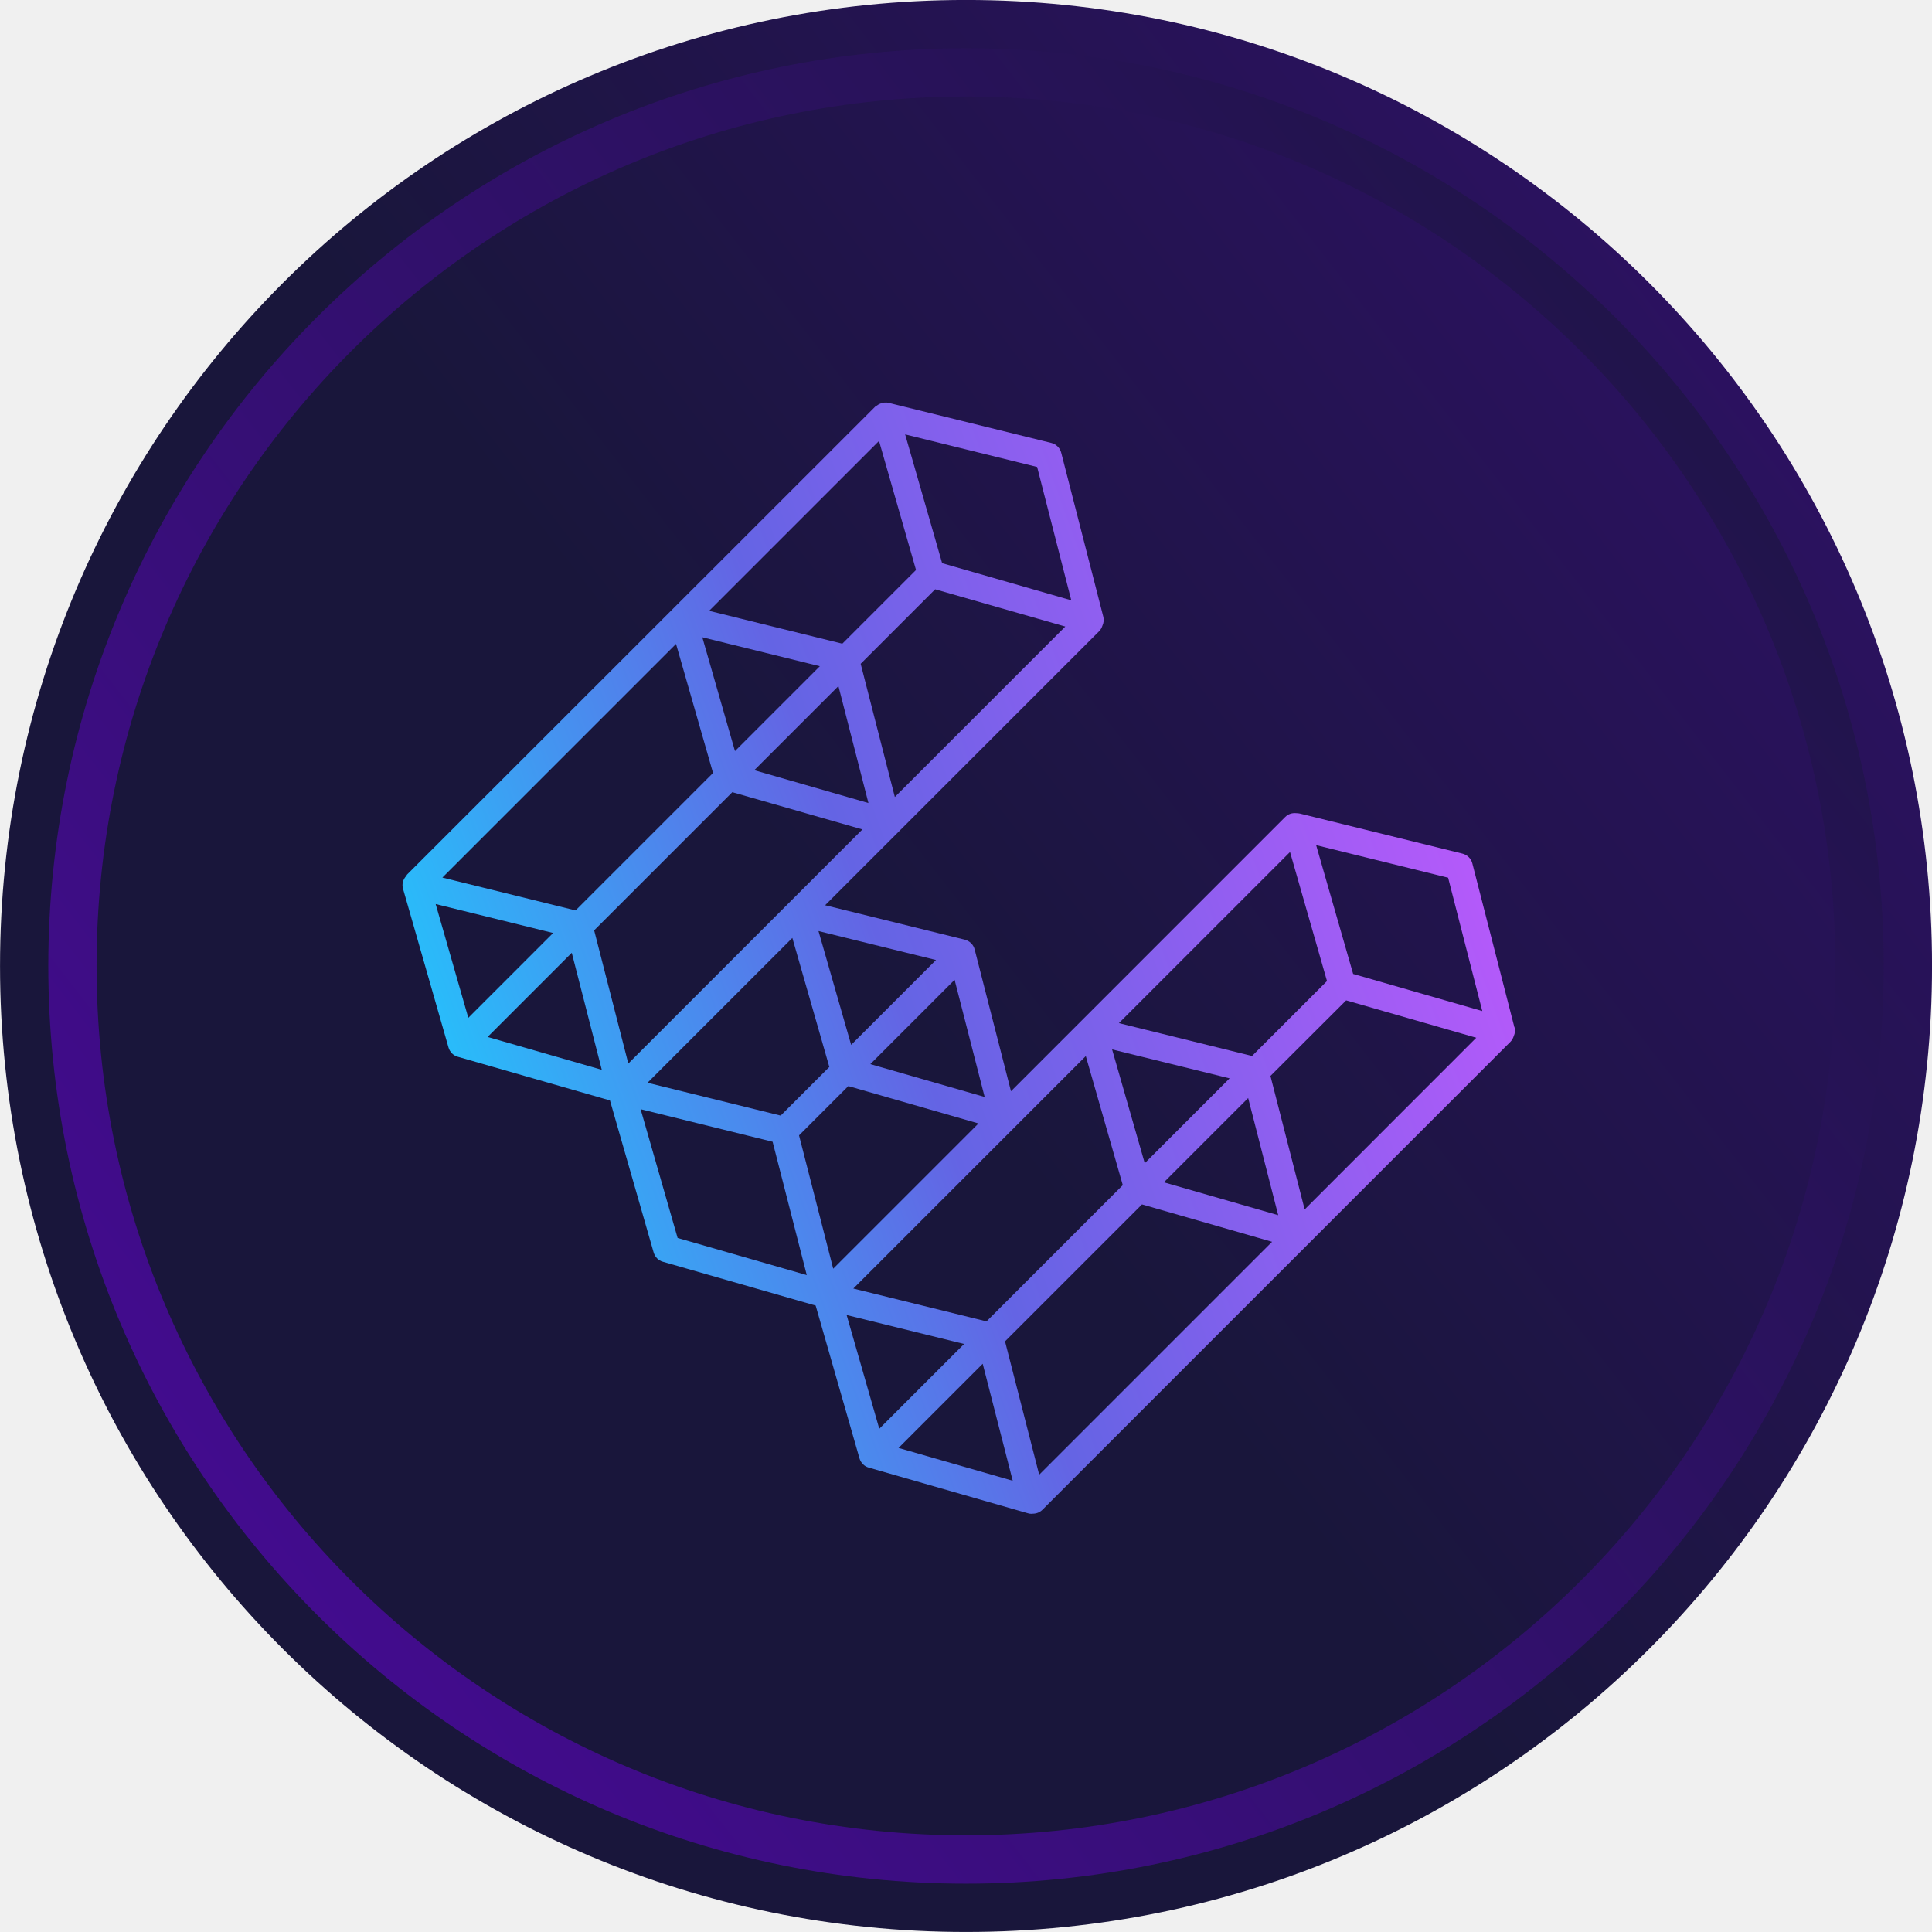
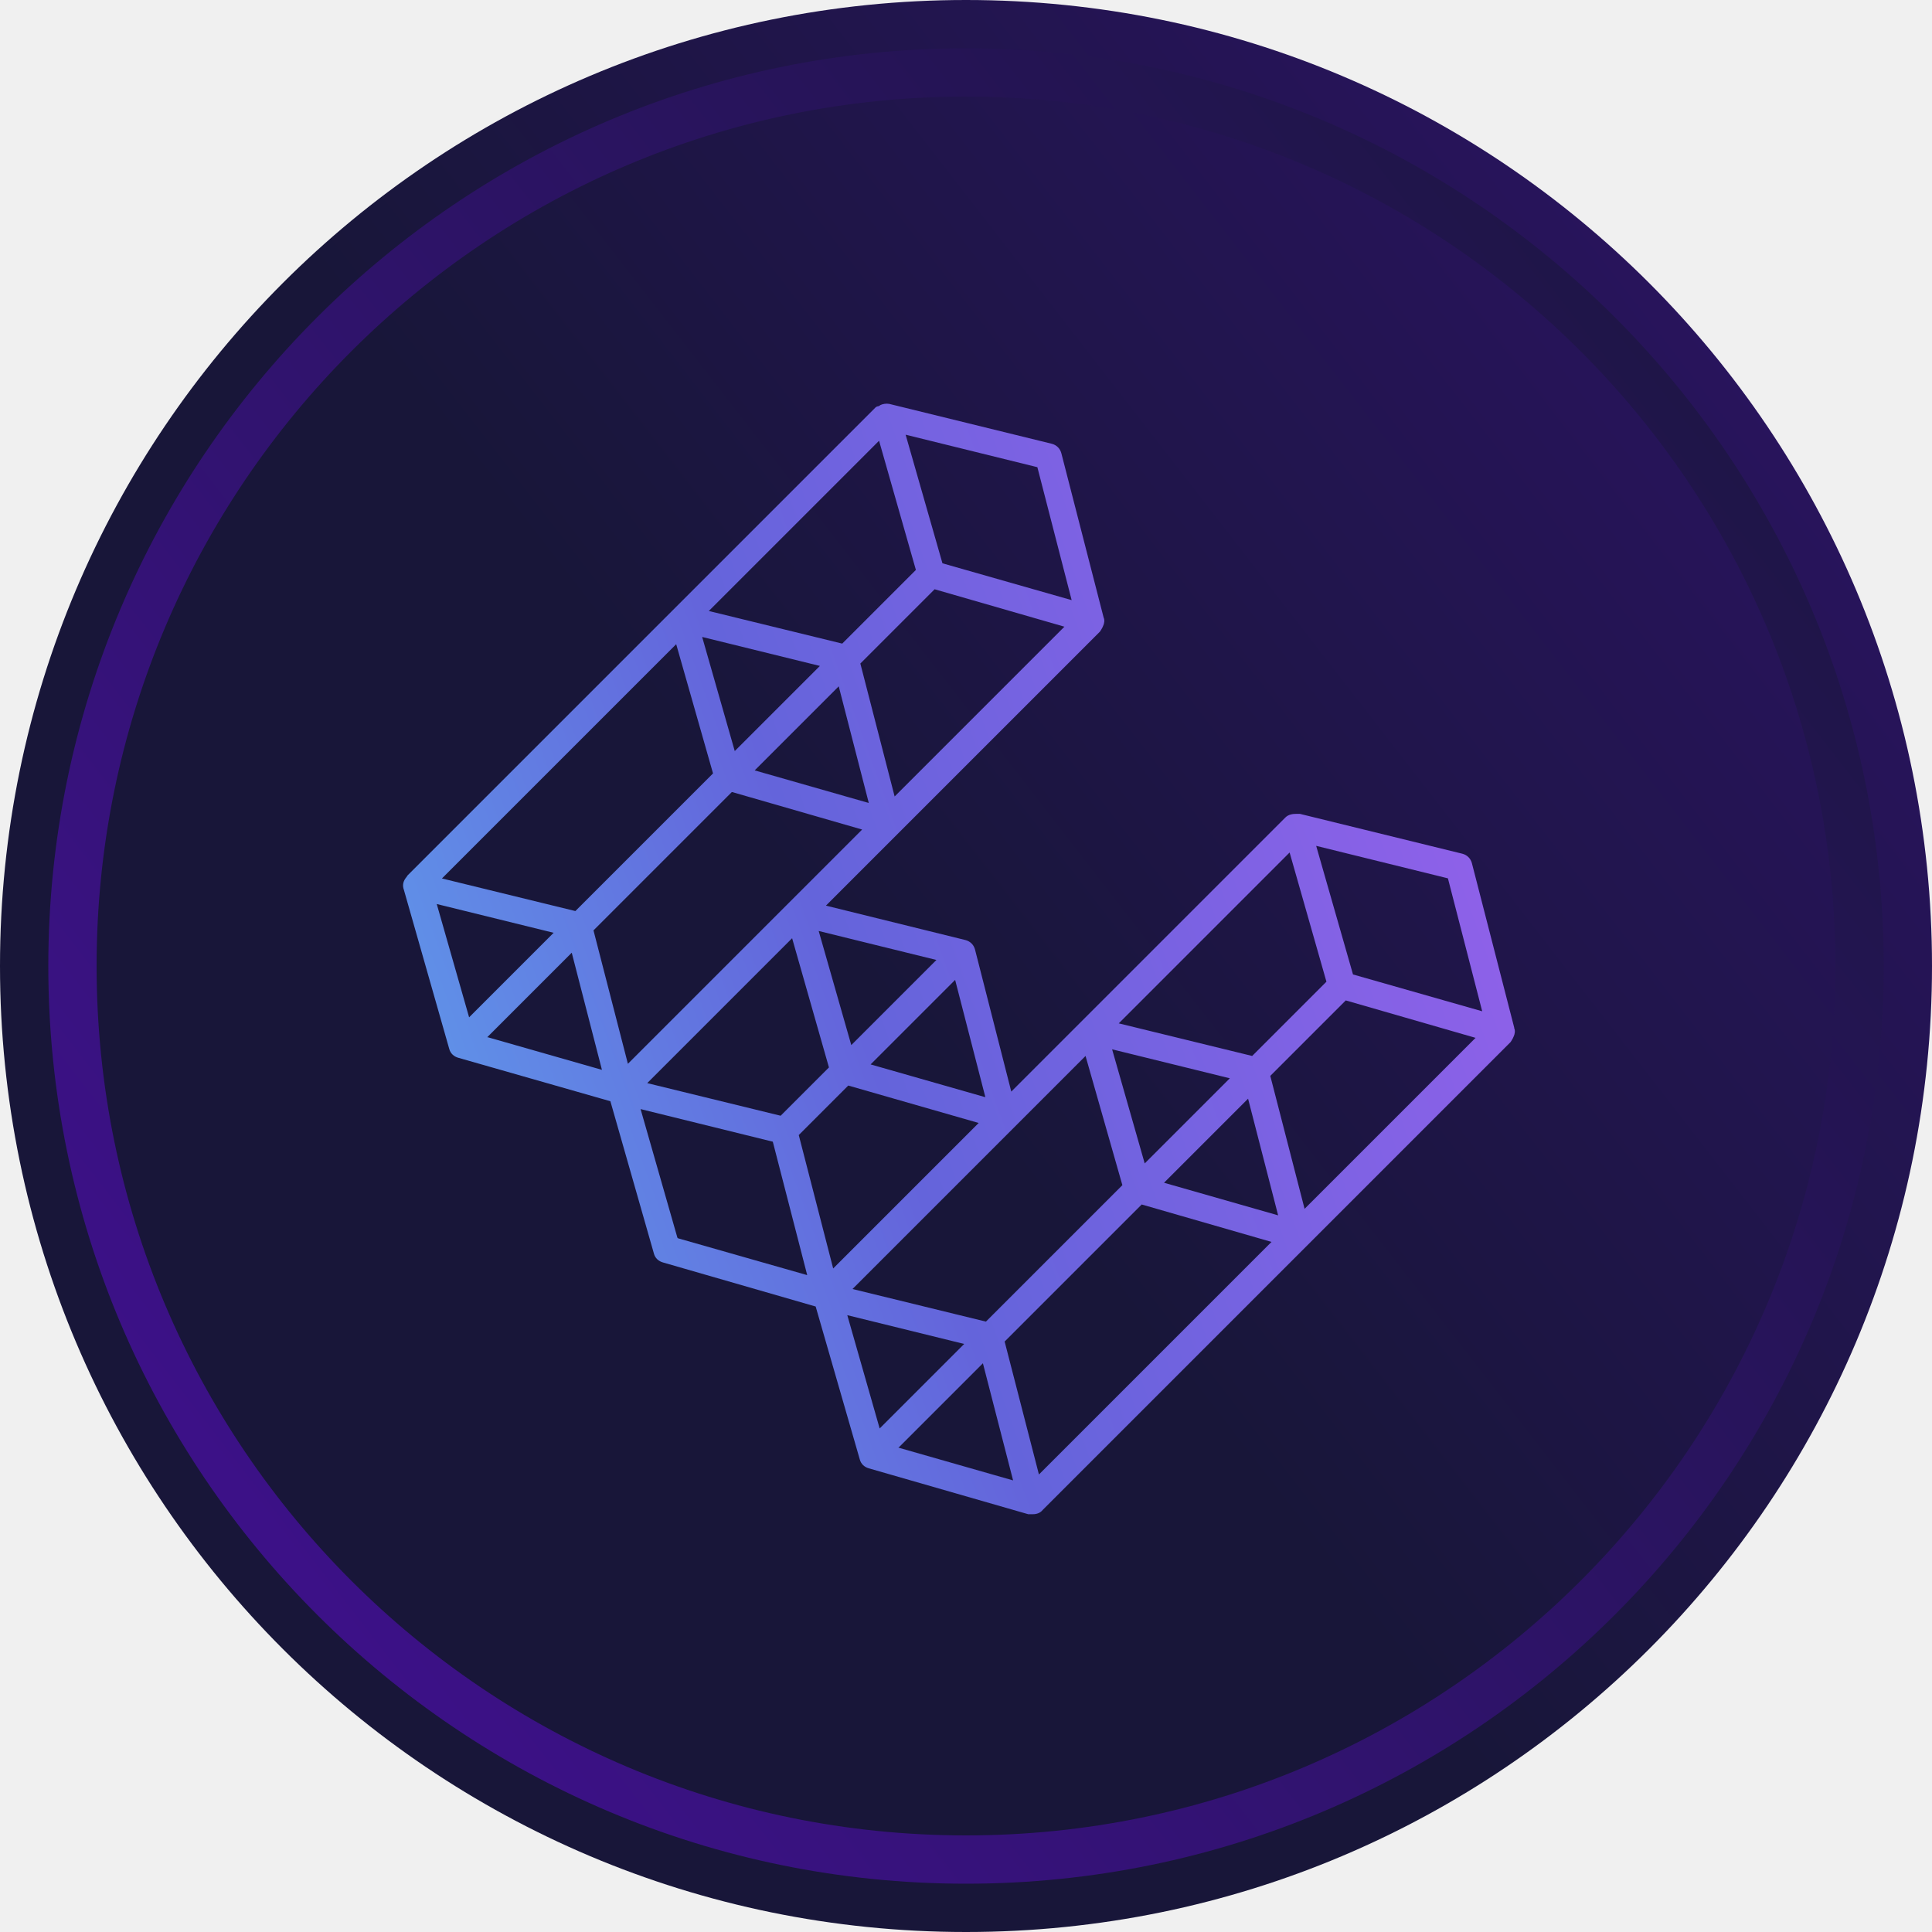
- <svg xmlns="http://www.w3.org/2000/svg" fill="none" viewBox="0 0 60 60">
-   <circle cx="30.001" cy="29.999" r="30" fill="url(#paint0_linear_12938_73089)" />
-   <g clip-path="url(#clip0_12938_73089)">
-     <path fill="url(#paint1_linear_12938_73089)" d="m47.032 31.907-1.307-5.093c-.037-.15-.158-.266-.308-.304l-5.048-1.244c-.037-.008-.079-.012-.117-.012-.121-.012-.245.025-.337.117l-8.518 8.518-1.128-4.403c-.037-.15-.158-.266-.308-.304l-4.336-1.069 8.514-8.514c.05-.05.079-.112.1-.175.037-.083.05-.179.025-.271l-1.307-5.093c-.037-.15-.158-.266-.308-.304l-5.048-1.244c-.1-.025-.2-.008-.287.033h-.004c-.025.013-.046.029-.071.046-.021.017-.05.025-.067.046L12.643 27.159s-.025.042-.042.062c-.091.108-.125.25-.083.387l1.411 4.923c.042.141.15.25.287.287l4.727 1.357 1.357 4.723c.042.141.15.25.287.287l4.744 1.361 1.361 4.744c.042.141.15.25.287.287l4.944 1.419c.037.012.079.017.117.017.008 0 .017-.004.029-.004h.008c.108 0 .216-.041.3-.125l14.535-14.535c.05-.05.079-.112.1-.175.037-.083.05-.179.025-.271l-.004.004Zm-6.516 5.647-1.061-4.14 2.351-2.347 4.041 1.161L40.52 37.558l-.004-.004Zm-8.243 8.244-1.061-4.141 4.253-4.253 4.041 1.161-7.232 7.232Zm3.279-9.671-1.015-3.537 3.65.899-2.634 2.634v.004Zm3.212-2.022.932 3.633-3.55-1.02L38.764 34.1v.004Zm.121-1.311-4.136-1.02 5.314-5.314 1.148 4.007-2.326 2.326Zm-5.164.004 1.148 4.007-4.232 4.232-4.136-1.02 7.22-7.22Zm11.252-5.539 1.061 4.14-4.011-1.153-1.149-3.999 4.099 1.011ZM25.876 39.401l-1.061-4.141 1.531-1.531 4.041 1.161-4.511 4.511Zm.558-6.949-1.015-3.537 3.649.899-2.634 2.634v.004Zm4.145 1.615-3.55-1.02 2.617-2.618.932 3.633v.004Zm-4.823-.932-1.511 1.511-4.136-1.02 4.498-4.498 1.149 4.007Zm-4.761-13.137 1.149 4.007-4.269 4.269-4.136-1.02 7.257-7.257Zm6.304-6.304 1.149 4.007-2.289 2.289-4.136-1.02 5.277-5.277Zm.491 11.057-1.061-4.136 2.314-2.314 4.041 1.157-5.293 5.293Zm-4.964-1.423-1.015-3.537 3.65.899-2.634 2.634v.004Zm3.212-2.022.932 3.633-3.545-1.02 2.618-2.617-.004.004Zm-3.296 3.296 4.041 1.157-7.27 7.27-1.061-4.136 4.29-4.29Zm9.467-10.1 1.061 4.141-4.011-1.153-1.149-3.999 4.099 1.011Zm-18.68 13.574 3.649.899-2.634 2.634-1.015-3.537v.004Zm1.61 4.132 2.618-2.618.932 3.633-3.545-1.02-.004.004Zm5.905 6.238-1.149-3.999 4.099 1.011 1.061 4.141-4.011-1.153Zm5.247 2.393 3.65.899-2.634 2.634-1.015-3.537v.004Zm1.61 4.132 2.618-2.618.932 3.633-3.55-1.02v.004Z" />
-   </g>
-   <path fill="url(#paint2_linear_12938_73089)" fill-rule="evenodd" d="M30 58.499c15.74 0 28.5-12.76 28.5-28.5S45.74 1.499 30 1.499 1.5 14.259 1.5 29.999c0 15.74 12.76 28.5 28.5 28.5Zm-.001-1.501c14.912 0 27-12.088 27-27 0-14.912-12.088-27-27-27S2.999 15.087 2.999 29.998c0 14.912 12.088 27 27 27Z" clip-rule="evenodd" />
+ <svg xmlns="http://www.w3.org/2000/svg" width="32" height="32" viewBox="0 0 32 32" fill="none">
+   <path d="M16 32C24.837 32 32 24.837 32 16C32 7.163 24.837 0 16 0C7.163 0 0 7.163 0 16C0 24.837 7.163 32 16 32Z" fill="url(#paint0_linear_1629_13)" />
+   <path d="M25.08 17.02L24.38 14.3C24.36 14.22 24.3 14.16 24.22 14.14L21.53 13.48C21.53 13.48 21.49 13.48 21.47 13.48C21.41 13.48 21.34 13.49 21.29 13.54L16.75 18.08L16.15 15.73C16.13 15.65 16.07 15.59 15.99 15.57L13.68 15L18.22 10.46C18.22 10.46 18.26 10.4 18.27 10.37C18.29 10.33 18.3 10.27 18.28 10.23L17.58 7.51C17.56 7.43 17.5 7.37 17.42 7.35L14.73 6.69C14.68 6.68 14.62 6.69 14.58 6.71C14.58 6.71 14.56 6.73 14.54 6.73C14.53 6.73 14.51 6.74 14.5 6.75L6.75 14.5C6.75 14.5 6.74 14.52 6.73 14.53C6.68 14.59 6.66 14.66 6.69 14.74L7.44 17.37C7.46 17.45 7.52 17.5 7.59 17.52L10.11 18.24L10.83 20.76C10.85 20.84 10.91 20.89 10.98 20.91L13.51 21.64L14.24 24.17C14.26 24.25 14.32 24.3 14.39 24.32L17.03 25.08C17.03 25.08 17.07 25.08 17.09 25.08C17.09 25.08 17.09 25.08 17.11 25.08C17.17 25.08 17.23 25.06 17.27 25.01L25.02 17.26C25.02 17.26 25.06 17.2 25.07 17.17C25.09 17.13 25.1 17.07 25.08 17.03V17.02ZM21.61 20.03L21.04 17.82L22.29 16.57L24.44 17.19L21.6 20.03H21.61ZM17.21 24.43L16.64 22.22L18.91 19.95L21.06 20.57L17.2 24.43H17.21ZM18.96 19.27L18.42 17.38L20.37 17.86L18.96 19.27ZM20.67 18.19L21.17 20.13L19.28 19.59L20.68 18.19H20.67ZM20.74 17.49L18.53 16.95L21.36 14.12L21.97 16.26L20.73 17.5L20.74 17.49ZM17.98 17.49L18.59 19.63L16.33 21.89L14.12 21.35L17.98 17.49ZM23.98 14.54L24.55 16.75L22.41 16.14L21.8 14.01L23.99 14.55L23.98 14.54ZM13.8 21.01L13.23 18.8L14.05 17.98L16.21 18.6L13.8 21.01ZM14.1 17.31L13.56 15.42L15.51 15.9L14.1 17.31ZM16.31 18.17L14.42 17.63L15.82 16.23L16.32 18.17H16.31ZM13.74 17.67L12.93 18.48L10.72 17.94L13.12 15.54L13.73 17.68L13.74 17.67ZM11.2 10.67L11.81 12.81L9.53 15.09L7.32 14.55L11.2 10.67ZM14.56 7.3L15.17 9.44L13.95 10.66L11.74 10.12L14.56 7.3ZM14.82 13.2L14.25 10.99L15.48 9.76L17.63 10.38L14.81 13.2H14.82ZM12.17 12.44L11.63 10.55L13.58 11.03L12.17 12.44ZM13.89 11.36L14.39 13.3L12.5 12.76L13.9 11.36H13.89ZM12.13 13.12L14.28 13.74L10.4 17.62L9.83 15.41L12.12 13.12H12.13ZM17.18 7.73L17.75 9.94L15.61 9.33L15 7.2L17.19 7.74L17.18 7.73ZM7.22 14.97L9.17 15.45L7.77 16.85L7.23 14.96L7.22 14.97ZM8.07 17.18L9.47 15.78L9.97 17.72L8.08 17.18H8.07ZM11.22 20.5L10.61 18.37L12.8 18.91L13.37 21.12L11.23 20.51L11.22 20.5ZM14.02 21.78L15.97 22.26L14.57 23.66L14.03 21.77L14.02 21.78ZM14.88 23.98L16.28 22.58L16.78 24.52L14.89 23.98H14.88Z" fill="url(#paint1_linear_1629_13)" />
+   <path fill-rule="evenodd" clip-rule="evenodd" d="M16 31.2C24.39 31.2 31.2 24.39 31.2 16C31.2 7.61 24.39 0.8 16 0.8C7.61 0.8 0.8 7.61 0.8 16C0.8 24.39 7.61 31.2 16 31.2ZM16 30.4C23.95 30.4 30.4 23.95 30.4 16C30.4 8.05 23.95 1.6 16 1.6C8.05 1.6 1.6 8.05 1.6 16C1.6 23.95 8.05 30.4 16 30.4Z" fill="url(#paint2_linear_1629_13)" />
  <defs>
-     <linearGradient id="paint0_linear_12938_73089" x1="-8.374" x2="100.608" y1="59.299" y2="-25.207" gradientUnits="userSpaceOnUse">
-       <stop offset=".148" stop-color="#19163B" />
-       <stop offset=".332" stop-color="#19163B" />
-       <stop offset="1" stop-color="#4C09A2" />
+     <linearGradient id="paint0_linear_1629_13" x1="-4.35" y1="31.78" x2="53.78" y2="-13.29" gradientUnits="userSpaceOnUse">
+       <stop offset="0.15" stop-color="#181639" />
+       <stop offset="0.33" stop-color="#181639" />
+       <stop offset="1" stop-color="#45109B" />
    </linearGradient>
-     <linearGradient id="paint1_linear_12938_73089" x1="14.895" x2="44.81" y1="35.174" y2="24.284" gradientUnits="userSpaceOnUse">
-       <stop stop-color="#29BCFA" />
-       <stop offset=".43" stop-color="#6464E4" />
-       <stop offset="1" stop-color="#B45AFA" />
+     <linearGradient id="paint1_linear_1629_13" x1="2.197" y1="21.005" x2="29.938" y2="10.935" gradientUnits="userSpaceOnUse">
+       <stop stop-color="#5CB8F3" />
+       <stop offset="0.43" stop-color="#6464DB" />
+       <stop offset="1" stop-color="#A75FF1" />
    </linearGradient>
-     <linearGradient id="paint2_linear_12938_73089" x1="-6.456" x2="97.077" y1="57.834" y2="-22.447" gradientUnits="userSpaceOnUse">
-       <stop stop-color="#4C09A2" />
-       <stop offset=".668" stop-color="#19163B" />
-       <stop offset=".852" stop-color="#19163B" />
+     <linearGradient id="paint2_linear_1629_13" x1="-3.33" y1="30.99" x2="51.89" y2="-11.82" gradientUnits="userSpaceOnUse">
+       <stop stop-color="#45109B" />
+       <stop offset="0.67" stop-color="#181639" />
+       <stop offset="0.85" stop-color="#181639" />
    </linearGradient>
-     <clipPath id="clip0_12938_73089">
-       <path fill="#fff" d="M0 0h35v35H0z" transform="translate(12.5002 12.4995)" />
-     </clipPath>
  </defs>
</svg>
